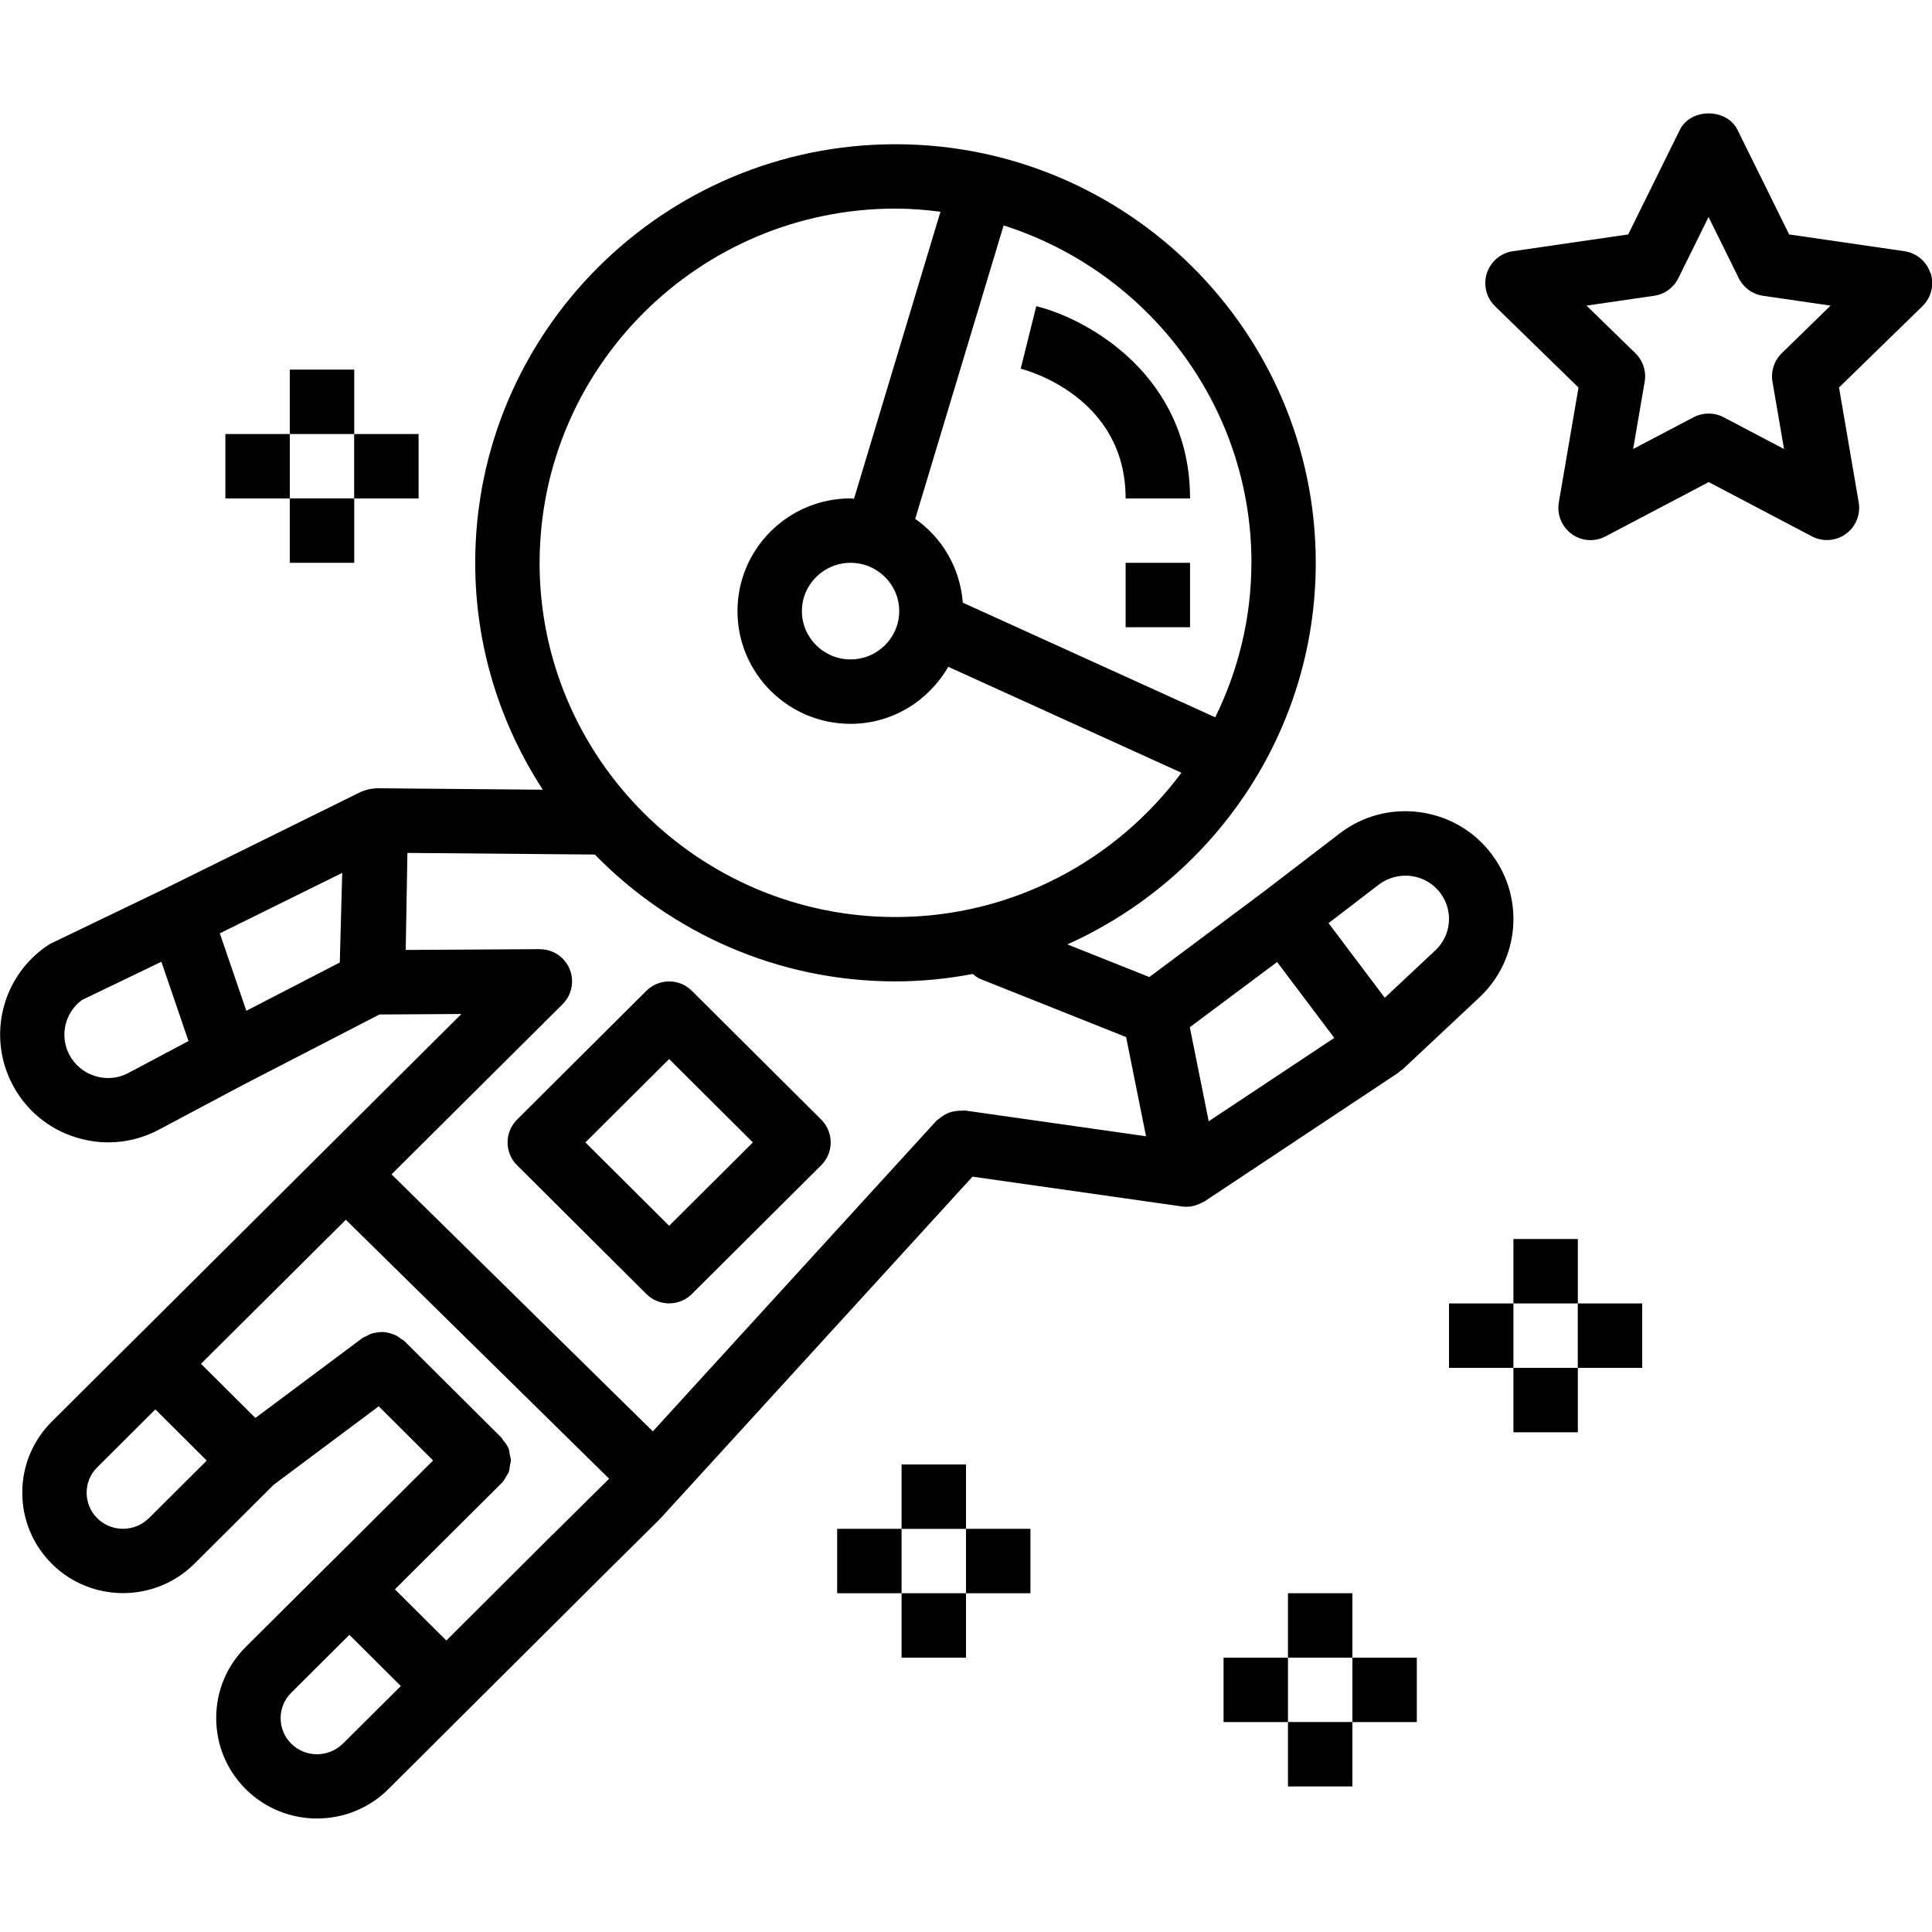
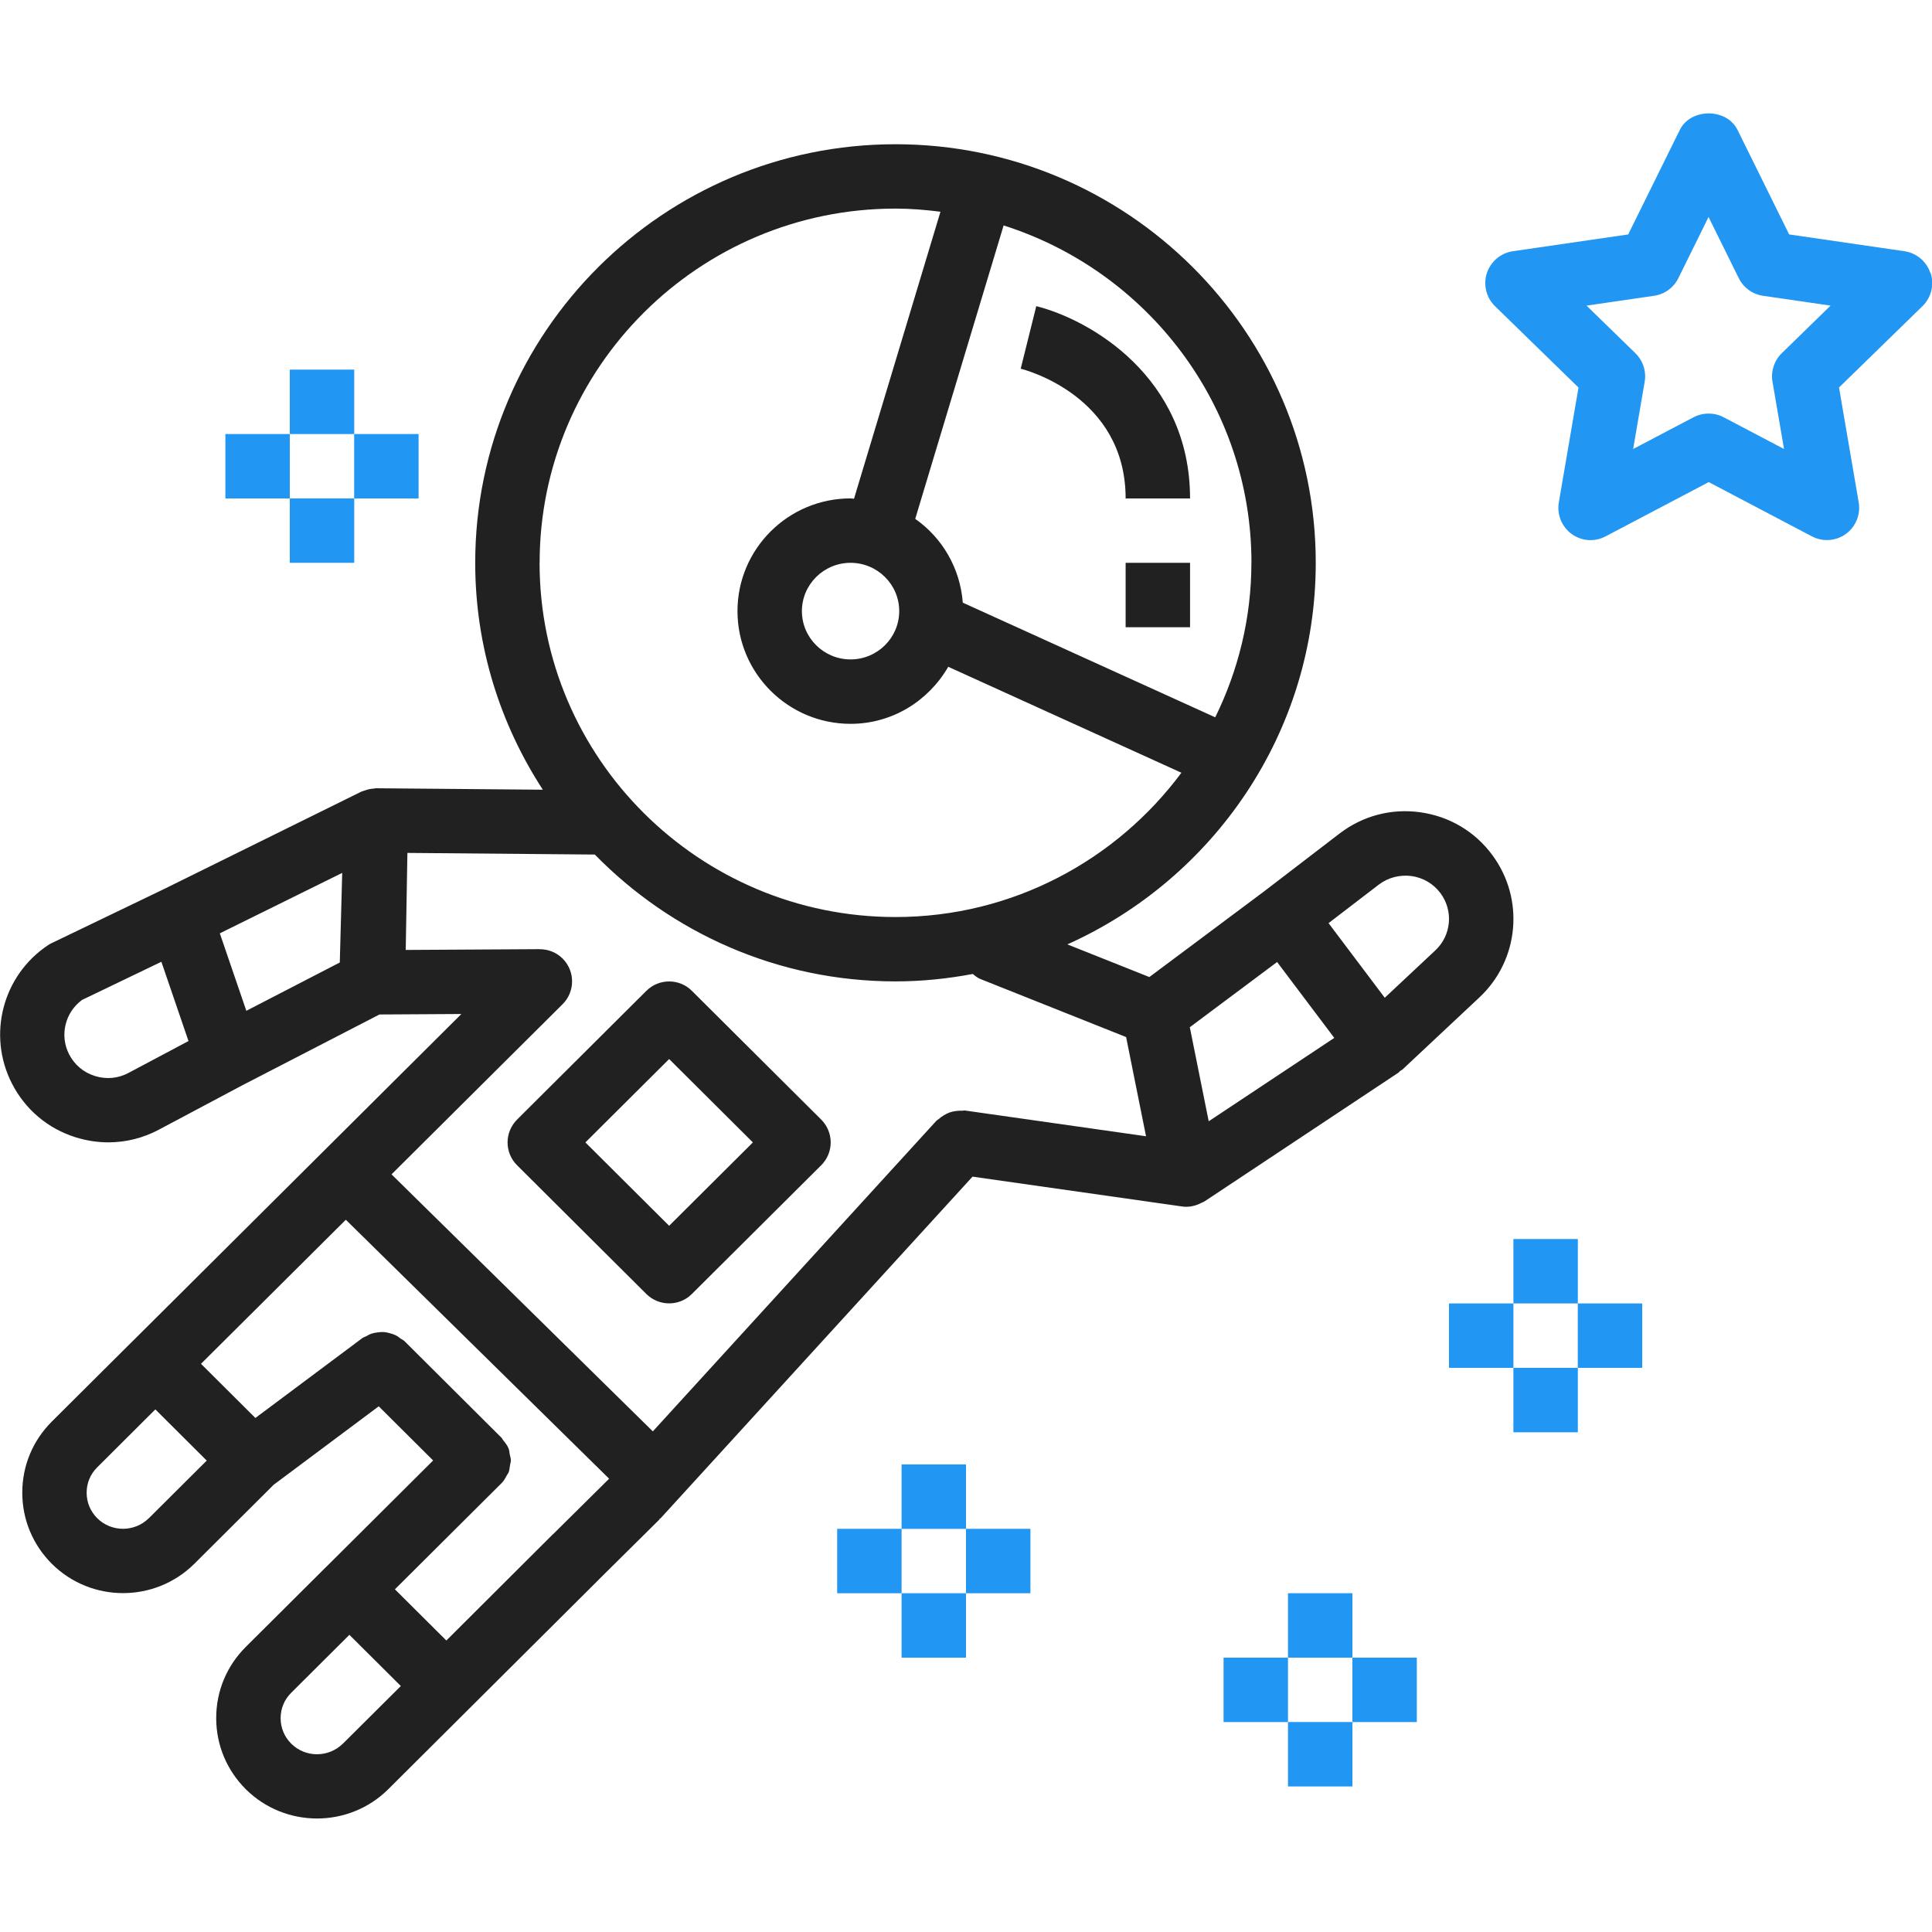
<svg xmlns="http://www.w3.org/2000/svg" version="1.1" width="32" height="32" viewBox="0 0 32 32">
-   <path d="M31.974 4.524c-0.063-0.193-0.229-0.333-0.43-0.363l-1.91-0.278-0.855-1.731c-0.179-0.365-0.777-0.365-0.956 0l-0.855 1.731-1.91 0.278c-0.201 0.029-0.367 0.17-0.431 0.363-0.062 0.193-0.011 0.405 0.135 0.547l1.383 1.348-0.326 1.903c-0.034 0.2 0.048 0.402 0.212 0.522 0.166 0.121 0.382 0.135 0.562 0.040l1.709-0.899 1.709 0.899c0.078 0.041 0.164 0.061 0.249 0.061 0.11 0 0.221-0.034 0.314-0.102 0.164-0.119 0.246-0.322 0.212-0.522l-0.326-1.903 1.383-1.348c0.145-0.142 0.197-0.354 0.135-0.547zM29.511 5.851c-0.125 0.122-0.183 0.299-0.153 0.472l0.191 1.114-1-0.526c-0.078-0.041-0.163-0.061-0.249-0.061s-0.17 0.020-0.249 0.061l-1.001 0.526 0.191-1.114c0.030-0.173-0.028-0.349-0.153-0.472l-0.81-0.789 1.119-0.163c0.174-0.025 0.324-0.134 0.402-0.292l0.5-1.013 0.5 1.013c0.078 0.157 0.228 0.267 0.402 0.292l1.119 0.163-0.809 0.789z" />
-   <path d="M26.134 20.522h-1.067v1.067h1.067v-1.067z" />
-   <path d="M26.134 22.656h-1.067v1.067h1.067v-1.067z" />
-   <path d="M27.2 21.589h-1.067v1.067h1.067v-1.067z" />
-   <path d="M25.067 21.589h-1.067v1.067h1.067v-1.067z" />
-   <path d="M22.4 26.389h-1.067v1.067h1.067v-1.067z" />
-   <path d="M22.4 28.522h-1.067v1.067h1.067v-1.067z" />
-   <path d="M23.467 27.456h-1.067v1.067h1.067v-1.067z" />
-   <path d="M21.333 27.456h-1.067v1.067h1.067v-1.067z" />
-   <path d="M16 24.256h-1.067v1.067h1.067v-1.067z" />
-   <path d="M16 26.389h-1.067v1.067h1.067v-1.067z" />
-   <path d="M17.067 25.322h-1.067v1.067h1.067v-1.067z" />
-   <path d="M14.933 25.322h-1.067v1.067h1.067v-1.067z" />
-   <path d="M5.867 6.122h-1.067v1.067h1.067v-1.067z" />
-   <path d="M5.867 8.255h-1.067v1.067h1.067v-1.067z" />
-   <path d="M6.933 7.189h-1.067v1.067h1.067v-1.067z" />
-   <path d="M4.8 7.189h-1.067v1.067h1.067v-1.067z" />
-   <path d="M24.715 14.159c-0.287-0.388-0.709-0.637-1.188-0.705-0.481-0.068-0.956 0.058-1.34 0.352l-1.252 0.96-1.898 1.417-1.358-0.541c2.421-1.086 4.114-3.508 4.114-6.32 0-3.823-3.123-6.933-6.961-6.933s-6.961 3.11-6.961 6.933c0 1.386 0.414 2.674 1.12 3.758l-2.764-0.024c-0.002 0-0.003 0-0.005 0-0.009 0-0.015 0.004-0.023 0.005-0.053 0.002-0.105 0.013-0.155 0.031-0.013 0.005-0.026 0.008-0.038 0.013-0.006 0.003-0.013 0.003-0.019 0.006l-3.233 1.596c-0.001 0-0.001 0-0.001 0.001l-1.893 0.911c-0.021 0.009-0.042 0.021-0.063 0.035-0.755 0.502-1.012 1.489-0.598 2.295 0.22 0.429 0.595 0.745 1.056 0.889 0.178 0.055 0.359 0.083 0.539 0.083 0.29 0 0.577-0.071 0.839-0.211l1.388-0.738 2.264-1.169 1.357-0.008-5.442 5.416c-0.001 0.001-0.001 0.001-0.002 0.001l-1.339 1.333c-0.316 0.315-0.49 0.732-0.49 1.178s0.174 0.863 0.49 1.179c0.325 0.323 0.752 0.485 1.179 0.485s0.854-0.162 1.18-0.485l1.314-1.309 1.741-1.3 0.901 0.897-1.762 1.754c-0 0.001-0.001 0.001-0.002 0.001l-1.339 1.333c-0.316 0.315-0.49 0.732-0.49 1.178s0.174 0.863 0.49 1.179c0.325 0.323 0.753 0.485 1.18 0.485s0.855-0.162 1.18-0.485l3.482-3.467c0.001-0.001 0.001-0.001 0.001-0.002l1.010-1-0.004-0.004c0.006-0.006 0.015-0.009 0.022-0.015l5.166-5.658 3.471 0.494c0.025 0.004 0.050 0.005 0.075 0.005 0.065 0 0.127-0.015 0.187-0.038 0.018-0.006 0.033-0.015 0.050-0.023 0.019-0.010 0.039-0.015 0.058-0.027l3.213-2.133c0.012-0.008 0.018-0.021 0.029-0.029 0.013-0.010 0.029-0.014 0.041-0.026l1.271-1.191c0.662-0.62 0.753-1.635 0.212-2.362zM2.13 17.77c-0.173 0.093-0.37 0.111-0.558 0.052-0.187-0.058-0.338-0.186-0.427-0.358-0.161-0.314-0.068-0.695 0.214-0.902l1.314-0.632 0.449 1.313-0.992 0.527zM5.628 15.942l-1.548 0.8-0.439-1.283 2.027-1.001-0.040 1.484zM20.727 9.322c0 0.918-0.219 1.785-0.599 2.559l-4.181-1.899c-0.044-0.573-0.341-1.075-0.788-1.388l1.464-4.86c2.378 0.756 4.105 2.974 4.105 5.588zM8.938 9.322c0-3.235 2.644-5.867 5.894-5.867 0.253 0 0.5 0.021 0.745 0.052l-1.432 4.754c-0.019-0.001-0.037-0.006-0.057-0.006-1.033 0-1.873 0.837-1.873 1.867s0.84 1.867 1.873 1.867c0.694 0 1.294-0.383 1.618-0.945l3.862 1.755c-1.075 1.446-2.795 2.39-4.737 2.39-3.25 0-5.894-2.632-5.894-5.867zM14.894 10.122c0 0.441-0.362 0.8-0.806 0.8s-0.806-0.359-0.806-0.8c0-0.441 0.362-0.8 0.806-0.8s0.806 0.359 0.806 0.8zM2.465 25.146c-0.236 0.234-0.619 0.234-0.854 0.001-0.114-0.114-0.176-0.263-0.176-0.423s0.062-0.309 0.176-0.421l0.962-0.959 0.851 0.848-0.959 0.955zM5.679 28.88c-0.236 0.234-0.619 0.235-0.855 0.001-0.114-0.114-0.176-0.263-0.176-0.423s0.062-0.309 0.176-0.421l0.963-0.959 0.852 0.848-0.96 0.955zM9.16 25.411c-0.001 0-0.001 0-0.002 0.001l-1.765 1.76-0.852-0.848 1.763-1.755c0 0 0 0 0-0s0.001-0.001 0.002-0.001c0.040-0.040 0.065-0.088 0.090-0.135 0.007-0.014 0.020-0.026 0.026-0.040 0.017-0.041 0.019-0.085 0.026-0.129 0.003-0.025 0.014-0.047 0.014-0.073 0-0.036-0.013-0.070-0.020-0.106-0.006-0.032-0.006-0.065-0.019-0.095-0.020-0.050-0.055-0.094-0.091-0.138-0.010-0.012-0.014-0.027-0.025-0.038 0 0 0 0-0.001 0s-0.001-0.002-0.001-0.002l-1.607-1.6c-0.017-0.017-0.039-0.024-0.058-0.038-0.028-0.022-0.055-0.042-0.087-0.058-0.030-0.015-0.061-0.024-0.093-0.033-0.034-0.010-0.067-0.017-0.103-0.020-0.033-0.002-0.063 0.001-0.095 0.005-0.036 0.004-0.069 0.009-0.104 0.020-0.034 0.011-0.063 0.027-0.094 0.045-0.020 0.011-0.042 0.015-0.061 0.029l-1.773 1.324-0.901-0.897 2.399-2.386 4.361 4.289-0.928 0.919zM15.979 18.394c-0.015-0.002-0.030 0.004-0.045 0.003-0.039-0.002-0.076 0.001-0.115 0.007-0.030 0.005-0.059 0.011-0.088 0.021-0.034 0.012-0.065 0.028-0.097 0.047-0.030 0.018-0.057 0.037-0.083 0.061-0.013 0.011-0.028 0.017-0.040 0.029l-4.698 5.146-4.328-4.257 2.833-2.818c0.209-0.208 0.21-0.546 0.002-0.755-0.105-0.105-0.243-0.157-0.381-0.156v-0.001l-2.219 0.013 0.028-1.607 3.104 0.027c1.265 1.294 3.029 2.101 4.981 2.101 0.437 0 0.864-0.045 1.279-0.123 0.040 0.032 0.079 0.065 0.13 0.085l2.41 0.96 0.152 0.758 0.178 0.885-3.003-0.427zM20.020 18.572l-0.313-1.558 1.446-1.080 0.947 1.257-2.080 1.381zM23.774 15.741l-0.838 0.785-0.931-1.236 0.831-0.637c0.155-0.119 0.351-0.168 0.543-0.143 0.193 0.027 0.364 0.128 0.48 0.284 0.217 0.292 0.18 0.699-0.085 0.947z" />
-   <path d="M13.602 18.544l-2.143-2.133c-0.207-0.207-0.545-0.207-0.753 0l-2.142 2.133c-0.1 0.101-0.157 0.236-0.157 0.378s0.056 0.278 0.157 0.378l2.142 2.133c0.104 0.103 0.241 0.155 0.377 0.155s0.273-0.052 0.376-0.155l2.143-2.133c0.1-0.1 0.157-0.236 0.157-0.378s-0.057-0.278-0.157-0.378zM11.083 20.303l-1.387-1.381 1.387-1.381 1.387 1.381-1.387 1.381z" />
-   <path d="M17.164 5.071l-0.258 1.036c0.071 0.018 1.738 0.452 1.738 2.149h1.067c-0-2.017-1.666-2.965-2.547-3.185z" />
-   <path d="M19.711 9.322h-1.067v1.067h1.067v-1.067z" />
+   <path fill="#2196f3" d="M31.974 4.524c-0.063-0.193-0.229-0.333-0.43-0.363l-1.91-0.278-0.855-1.731c-0.179-0.365-0.777-0.365-0.956 0l-0.855 1.731-1.91 0.278c-0.201 0.029-0.367 0.17-0.431 0.363-0.062 0.193-0.011 0.405 0.135 0.547l1.383 1.348-0.326 1.903c-0.034 0.2 0.048 0.402 0.212 0.522 0.166 0.121 0.382 0.135 0.562 0.040l1.709-0.899 1.709 0.899c0.078 0.041 0.164 0.061 0.249 0.061 0.11 0 0.221-0.034 0.314-0.102 0.164-0.119 0.246-0.322 0.212-0.522l-0.326-1.903 1.383-1.348c0.145-0.142 0.197-0.354 0.135-0.547zM29.511 5.851c-0.125 0.122-0.183 0.299-0.153 0.472l0.191 1.114-1-0.526c-0.078-0.041-0.163-0.061-0.249-0.061s-0.17 0.020-0.249 0.061l-1.001 0.526 0.191-1.114c0.030-0.173-0.028-0.349-0.153-0.472l-0.81-0.789 1.119-0.163c0.174-0.025 0.324-0.134 0.402-0.292l0.5-1.013 0.5 1.013c0.078 0.157 0.228 0.267 0.402 0.292l1.119 0.163-0.809 0.789z" />
+   <path fill="#2196f3" d="M26.134 20.522h-1.067v1.067h1.067v-1.067z" />
+   <path fill="#2196f3" d="M26.134 22.656h-1.067v1.067h1.067v-1.067z" />
+   <path fill="#2196f3" d="M27.2 21.589h-1.067v1.067h1.067v-1.067z" />
+   <path fill="#2196f3" d="M25.067 21.589h-1.067v1.067h1.067v-1.067z" />
+   <path fill="#2196f3" d="M22.4 26.389h-1.067v1.067h1.067v-1.067z" />
+   <path fill="#2196f3" d="M22.4 28.522h-1.067v1.067h1.067v-1.067z" />
+   <path fill="#2196f3" d="M23.467 27.456h-1.067v1.067h1.067v-1.067z" />
+   <path fill="#2196f3" d="M21.333 27.456h-1.067v1.067h1.067v-1.067z" />
+   <path fill="#2196f3" d="M16 24.256h-1.067v1.067h1.067v-1.067z" />
+   <path fill="#2196f3" d="M16 26.389h-1.067v1.067h1.067v-1.067z" />
+   <path fill="#2196f3" d="M17.067 25.322h-1.067v1.067h1.067v-1.067z" />
+   <path fill="#2196f3" d="M14.933 25.322h-1.067v1.067h1.067v-1.067z" />
+   <path fill="#2196f3" d="M5.867 6.122h-1.067v1.067h1.067v-1.067z" />
+   <path fill="#2196f3" d="M5.867 8.255h-1.067v1.067h1.067v-1.067z" />
+   <path fill="#2196f3" d="M6.933 7.189h-1.067v1.067h1.067v-1.067z" />
+   <path fill="#2196f3" d="M4.8 7.189h-1.067v1.067h1.067v-1.067z" />
+   <path fill="#212121" d="M24.715 14.159c-0.287-0.388-0.709-0.637-1.188-0.705-0.481-0.068-0.956 0.058-1.34 0.352l-1.252 0.96-1.898 1.417-1.358-0.541c2.421-1.086 4.114-3.508 4.114-6.32 0-3.823-3.123-6.933-6.961-6.933s-6.961 3.11-6.961 6.933c0 1.386 0.414 2.674 1.12 3.758l-2.764-0.024c-0.002 0-0.003 0-0.005 0-0.009 0-0.015 0.004-0.023 0.005-0.053 0.002-0.105 0.013-0.155 0.031-0.013 0.005-0.026 0.008-0.038 0.013-0.006 0.003-0.013 0.003-0.019 0.006l-3.233 1.596c-0.001 0-0.001 0-0.001 0.001l-1.893 0.911c-0.021 0.009-0.042 0.021-0.063 0.035-0.755 0.502-1.012 1.489-0.598 2.295 0.22 0.429 0.595 0.745 1.056 0.889 0.178 0.055 0.359 0.083 0.539 0.083 0.29 0 0.577-0.071 0.839-0.211l1.388-0.738 2.264-1.169 1.357-0.008-5.442 5.416c-0.001 0.001-0.001 0.001-0.002 0.001l-1.339 1.333c-0.316 0.315-0.49 0.732-0.49 1.178s0.174 0.863 0.49 1.179c0.325 0.323 0.752 0.485 1.179 0.485s0.854-0.162 1.18-0.485l1.314-1.309 1.741-1.3 0.901 0.897-1.762 1.754c-0 0.001-0.001 0.001-0.002 0.001l-1.339 1.333c-0.316 0.315-0.49 0.732-0.49 1.178s0.174 0.863 0.49 1.179c0.325 0.323 0.753 0.485 1.18 0.485s0.855-0.162 1.18-0.485l3.482-3.467c0.001-0.001 0.001-0.001 0.001-0.002l1.010-1-0.004-0.004c0.006-0.006 0.015-0.009 0.022-0.015l5.166-5.658 3.471 0.494c0.025 0.004 0.050 0.005 0.075 0.005 0.065 0 0.127-0.015 0.187-0.038 0.018-0.006 0.033-0.015 0.050-0.023 0.019-0.010 0.039-0.015 0.058-0.027l3.213-2.133c0.012-0.008 0.018-0.021 0.029-0.029 0.013-0.010 0.029-0.014 0.041-0.026l1.271-1.191c0.662-0.62 0.753-1.635 0.212-2.362zM2.13 17.77c-0.173 0.093-0.37 0.111-0.558 0.052-0.187-0.058-0.338-0.186-0.427-0.358-0.161-0.314-0.068-0.695 0.214-0.902l1.314-0.632 0.449 1.313-0.992 0.527zM5.628 15.942l-1.548 0.8-0.439-1.283 2.027-1.001-0.040 1.484zM20.727 9.322c0 0.918-0.219 1.785-0.599 2.559l-4.181-1.899c-0.044-0.573-0.341-1.075-0.788-1.388l1.464-4.86c2.378 0.756 4.105 2.974 4.105 5.588zM8.938 9.322c0-3.235 2.644-5.867 5.894-5.867 0.253 0 0.5 0.021 0.745 0.052l-1.432 4.754c-0.019-0.001-0.037-0.006-0.057-0.006-1.033 0-1.873 0.837-1.873 1.867s0.84 1.867 1.873 1.867c0.694 0 1.294-0.383 1.618-0.945l3.862 1.755c-1.075 1.446-2.795 2.39-4.737 2.39-3.25 0-5.894-2.632-5.894-5.867zM14.894 10.122c0 0.441-0.362 0.8-0.806 0.8s-0.806-0.359-0.806-0.8c0-0.441 0.362-0.8 0.806-0.8s0.806 0.359 0.806 0.8zM2.465 25.146c-0.236 0.234-0.619 0.234-0.854 0.001-0.114-0.114-0.176-0.263-0.176-0.423s0.062-0.309 0.176-0.421l0.962-0.959 0.851 0.848-0.959 0.955zM5.679 28.88c-0.236 0.234-0.619 0.235-0.855 0.001-0.114-0.114-0.176-0.263-0.176-0.423s0.062-0.309 0.176-0.421l0.963-0.959 0.852 0.848-0.96 0.955zM9.16 25.411c-0.001 0-0.001 0-0.002 0.001l-1.765 1.76-0.852-0.848 1.763-1.755c0 0 0 0 0-0s0.001-0.001 0.002-0.001c0.040-0.040 0.065-0.088 0.090-0.135 0.007-0.014 0.020-0.026 0.026-0.040 0.017-0.041 0.019-0.085 0.026-0.129 0.003-0.025 0.014-0.047 0.014-0.073 0-0.036-0.013-0.070-0.020-0.106-0.006-0.032-0.006-0.065-0.019-0.095-0.020-0.050-0.055-0.094-0.091-0.138-0.010-0.012-0.014-0.027-0.025-0.038 0 0 0 0-0.001 0s-0.001-0.002-0.001-0.002l-1.607-1.6c-0.017-0.017-0.039-0.024-0.058-0.038-0.028-0.022-0.055-0.042-0.087-0.058-0.030-0.015-0.061-0.024-0.093-0.033-0.034-0.010-0.067-0.017-0.103-0.020-0.033-0.002-0.063 0.001-0.095 0.005-0.036 0.004-0.069 0.009-0.104 0.020-0.034 0.011-0.063 0.027-0.094 0.045-0.020 0.011-0.042 0.015-0.061 0.029l-1.773 1.324-0.901-0.897 2.399-2.386 4.361 4.289-0.928 0.919zM15.979 18.394c-0.015-0.002-0.030 0.004-0.045 0.003-0.039-0.002-0.076 0.001-0.115 0.007-0.030 0.005-0.059 0.011-0.088 0.021-0.034 0.012-0.065 0.028-0.097 0.047-0.030 0.018-0.057 0.037-0.083 0.061-0.013 0.011-0.028 0.017-0.040 0.029l-4.698 5.146-4.328-4.257 2.833-2.818c0.209-0.208 0.21-0.546 0.002-0.755-0.105-0.105-0.243-0.157-0.381-0.156v-0.001l-2.219 0.013 0.028-1.607 3.104 0.027c1.265 1.294 3.029 2.101 4.981 2.101 0.437 0 0.864-0.045 1.279-0.123 0.040 0.032 0.079 0.065 0.13 0.085l2.41 0.96 0.152 0.758 0.178 0.885-3.003-0.427zM20.020 18.572l-0.313-1.558 1.446-1.080 0.947 1.257-2.080 1.381zM23.774 15.741l-0.838 0.785-0.931-1.236 0.831-0.637c0.155-0.119 0.351-0.168 0.543-0.143 0.193 0.027 0.364 0.128 0.48 0.284 0.217 0.292 0.18 0.699-0.085 0.947z" />
+   <path fill="#212121" d="M13.602 18.544l-2.143-2.133c-0.207-0.207-0.545-0.207-0.753 0l-2.142 2.133c-0.1 0.101-0.157 0.236-0.157 0.378s0.056 0.278 0.157 0.378l2.142 2.133c0.104 0.103 0.241 0.155 0.377 0.155s0.273-0.052 0.376-0.155l2.143-2.133c0.1-0.1 0.157-0.236 0.157-0.378s-0.057-0.278-0.157-0.378zM11.083 20.303l-1.387-1.381 1.387-1.381 1.387 1.381-1.387 1.381z" />
+   <path fill="#212121" d="M17.164 5.071l-0.258 1.036c0.071 0.018 1.738 0.452 1.738 2.149h1.067c-0-2.017-1.666-2.965-2.547-3.185z" />
+   <path fill="#212121" d="M19.711 9.322h-1.067v1.067h1.067v-1.067z" />
</svg>
